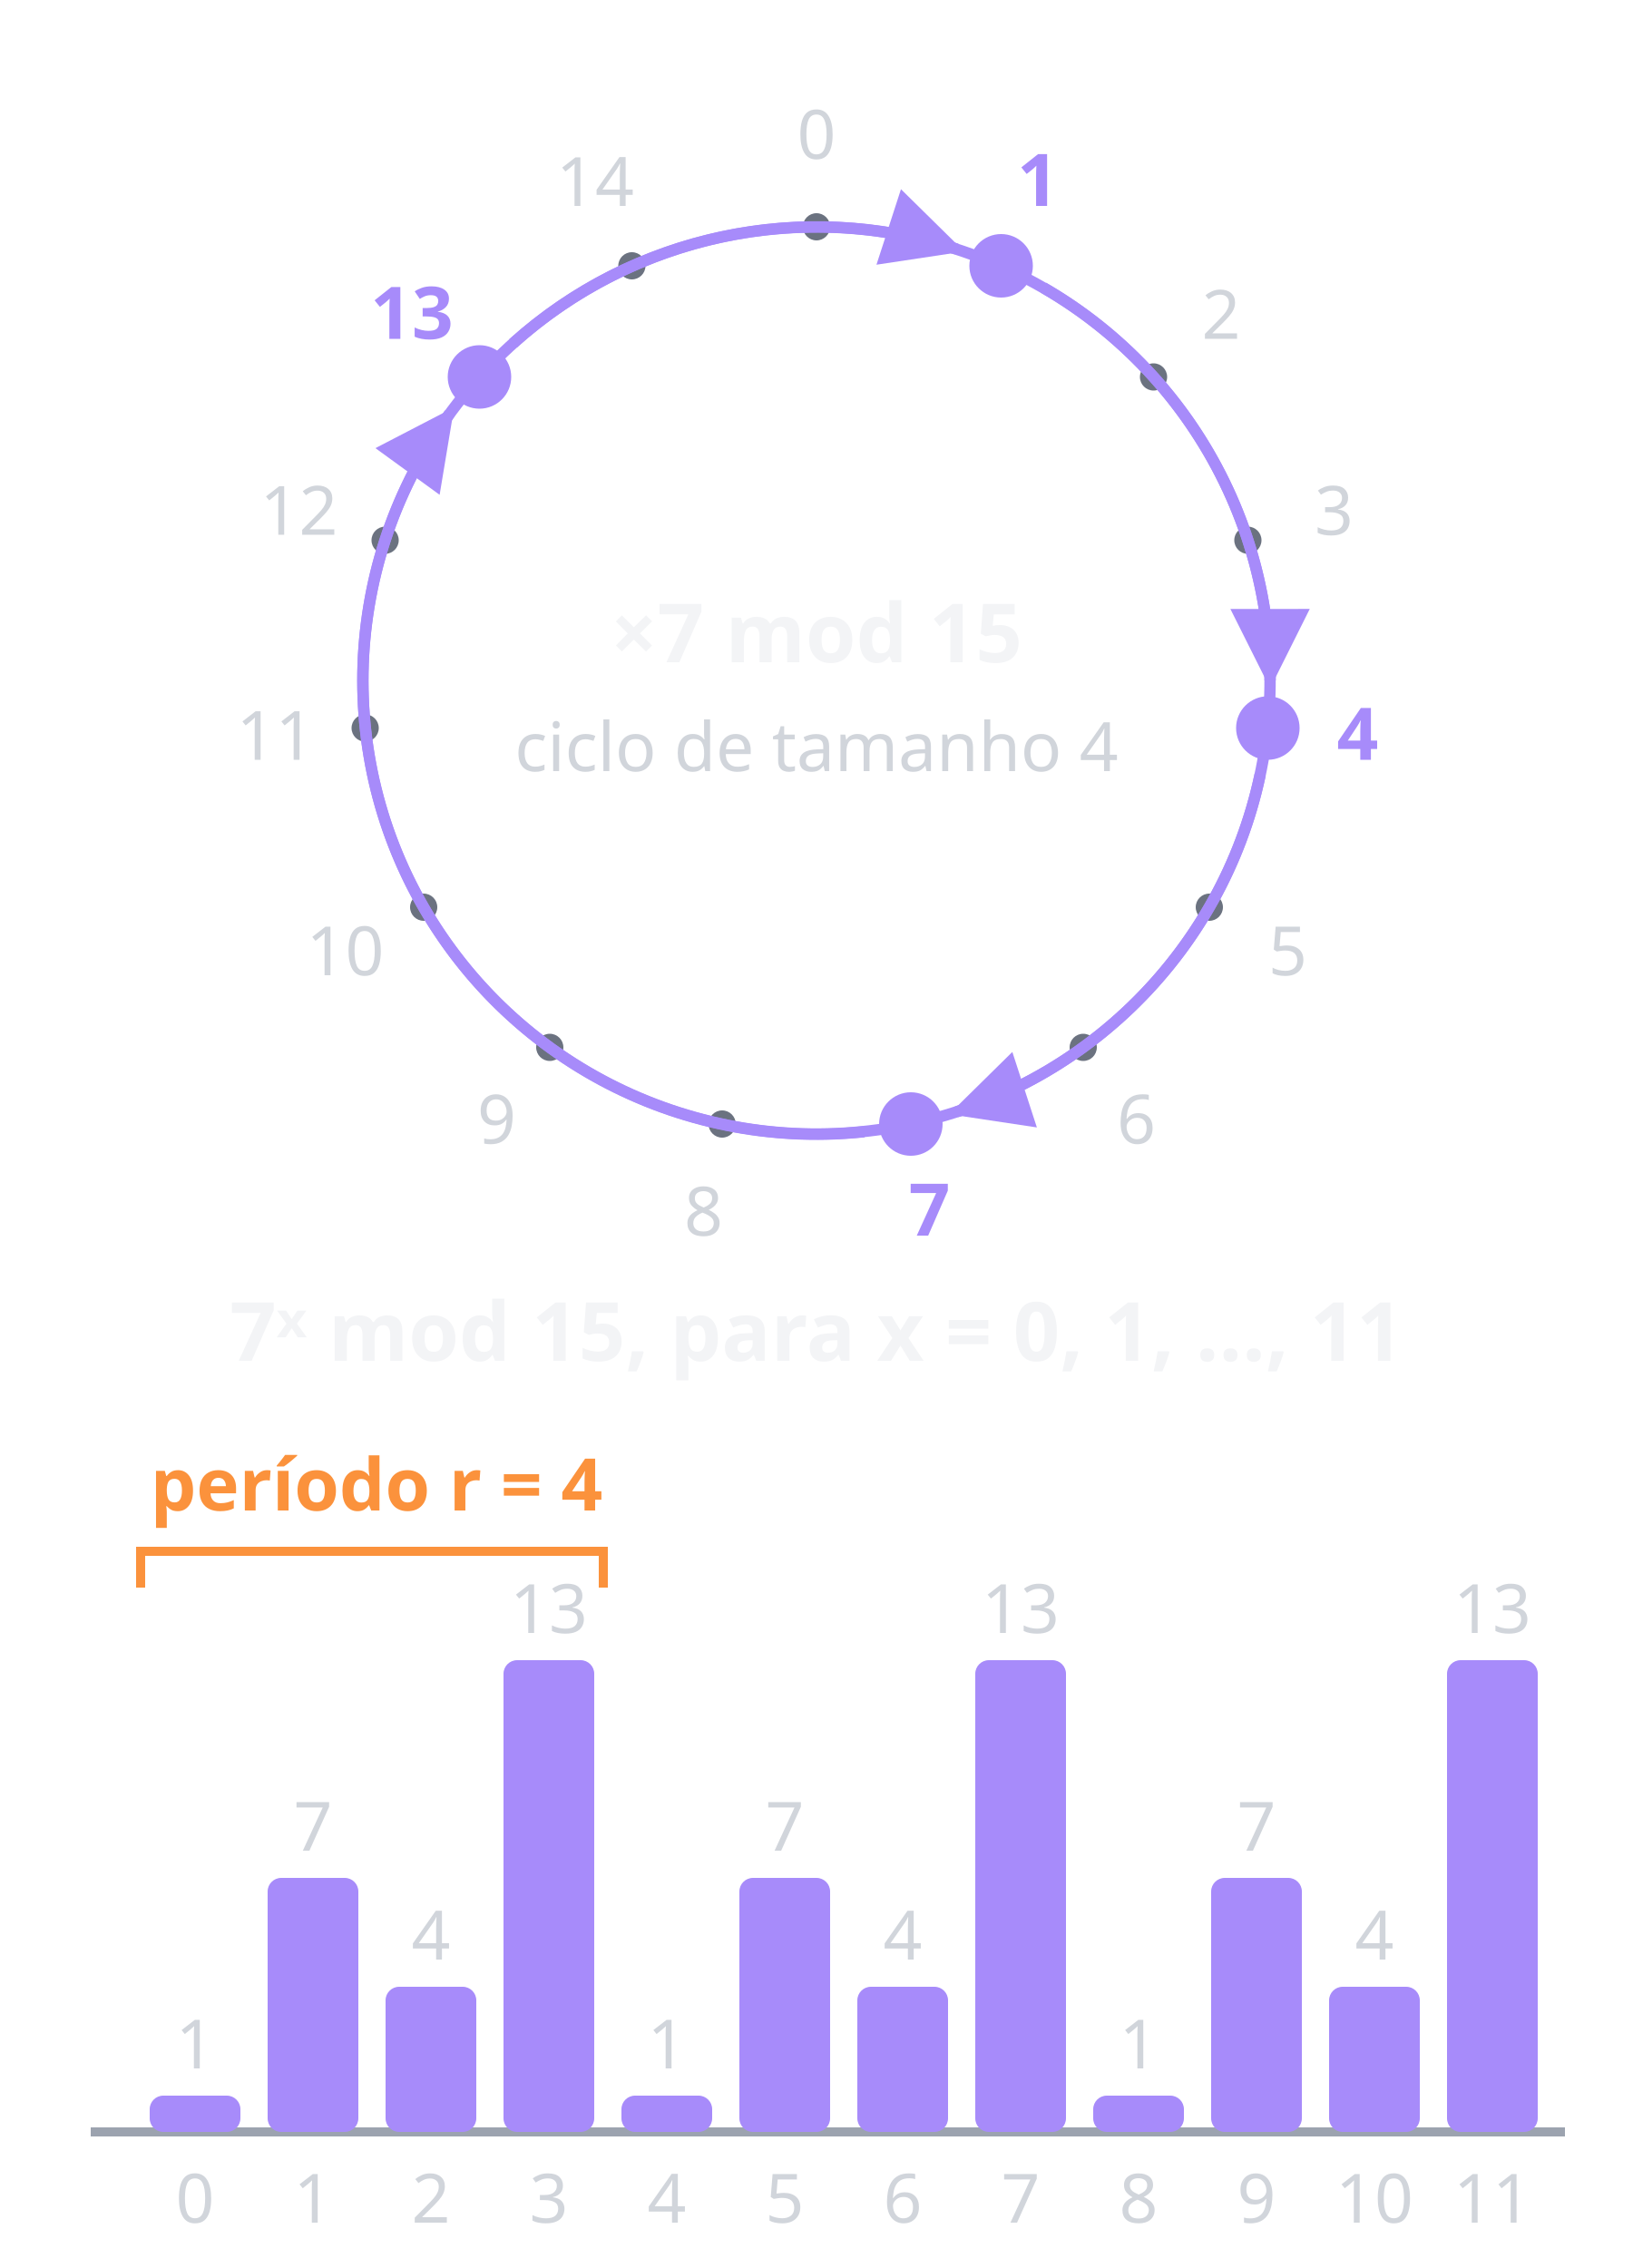
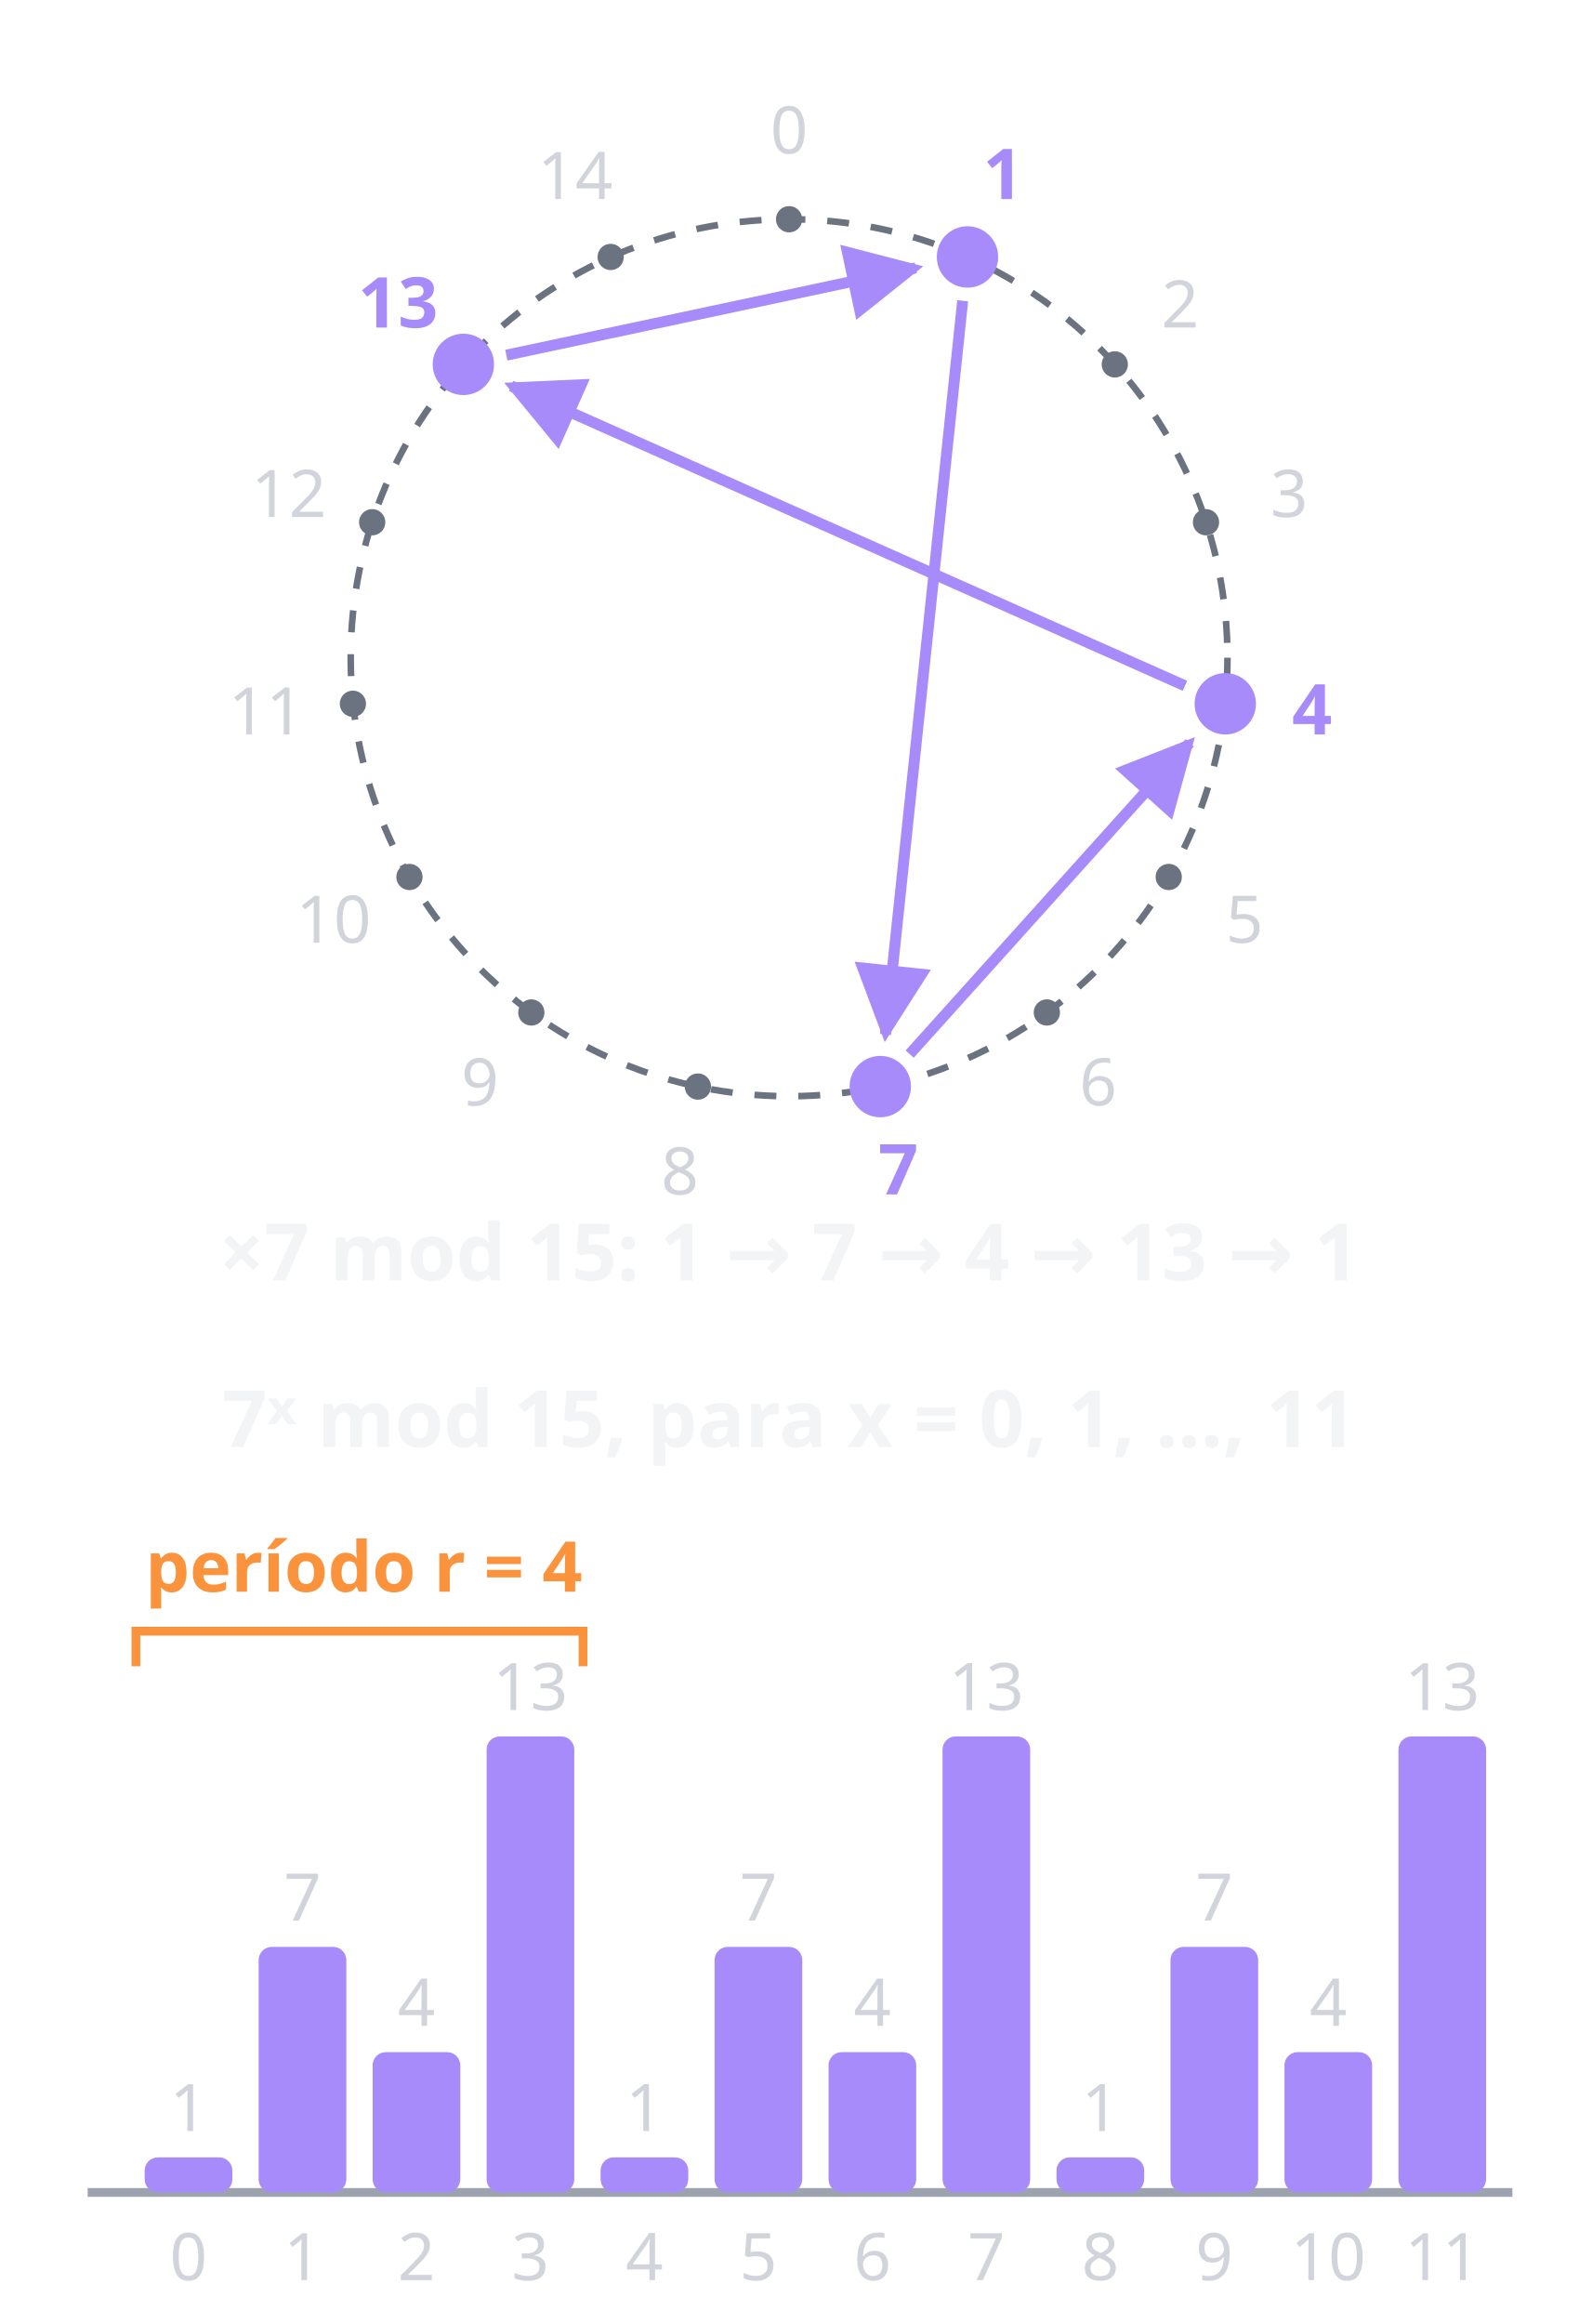
- <svg xmlns="http://www.w3.org/2000/svg" width="360" height="500" viewBox="0 0 360 500" role="img" aria-label="Relógio de 15 posições com o ciclo 1, 7, 4, 13 de multiplicar por 7 módulo 15, e barras de 7 elevado a x módulo 15 repetindo 1, 7, 4, 13 com período 4">
+ <svg xmlns="http://www.w3.org/2000/svg" width="360" height="530" viewBox="0 0 360 530" role="img" aria-label="Relógio de 15 posições com o ciclo 1, 7, 4, 13 de multiplicar por 7 módulo 15, e barras de 7 elevado a x módulo 15 repetindo 1, 7, 4, 13 com período 4">
  <style>.b{fill:#1f2937;stroke:#a78bfa;stroke-width:2.5}.l{stroke:#9ca3af;stroke-width:2;fill:none}.p{stroke:#a78bfa;stroke-width:3;fill:none}.t{fill:#f3f4f6;font:600 18px sans-serif;text-anchor:middle}.s{fill:#d1d5db;font:15px sans-serif;text-anchor:middle}.v{fill:#a78bfa;font:600 16px sans-serif;text-anchor:middle}.f{fill:#a78bfa}.g{fill:#34d399}.d{stroke:#6b7280;stroke-width:1.5;stroke-dasharray:5 5;fill:none}.ts{fill:#d1d5db;font:15px sans-serif;text-anchor:start}.o{fill:#fb923c;font:600 16px sans-serif;text-anchor:middle}.k{fill:#38bdf8;font:600 16px sans-serif;text-anchor:middle}.gt{fill:#34d399;font:600 16px sans-serif;text-anchor:middle}</style>
  <defs>
    <marker id="ap" viewBox="0 0 10 10" refX="9" refY="5" markerWidth="7" markerHeight="7" orient="auto">
      <path d="M0 0L10 5L0 10z" fill="#a78bfa" />
    </marker>
    <marker id="ag" viewBox="0 0 10 10" refX="9" refY="5" markerWidth="7" markerHeight="7" orient="auto">
      <path d="M0 0L10 5L0 10z" fill="#34d399" />
    </marker>
    <marker id="ak" viewBox="0 0 10 10" refX="9" refY="5" markerWidth="7" markerHeight="7" orient="auto">
      <path d="M0 0L10 5L0 10z" fill="#38bdf8" />
    </marker>
    <marker id="ao" viewBox="0 0 10 10" refX="9" refY="5" markerWidth="7" markerHeight="7" orient="auto">
      <path d="M0 0L10 5L0 10z" fill="#fb923c" />
    </marker>
    <marker id="aw" viewBox="0 0 10 10" refX="9" refY="5" markerWidth="7" markerHeight="7" orient="auto">
      <path d="M0 0L10 5L0 10z" fill="#d1d5db" />
    </marker>
  </defs>
  <circle class="d" cx="180" cy="150" r="100" />
  <circle class="l" cx="180.0" cy="50.0" r="3" style="fill:#6b7280;stroke:none" />
  <text class="s" x="180.0" y="35.0">0</text>
  <circle class="f" cx="220.7" cy="58.6" r="7" style="" />
  <text class="v" x="228.8" y="45.4">1</text>
  <circle class="l" cx="254.3" cy="83.1" r="3" style="fill:#6b7280;stroke:none" />
  <text class="s" x="269.2" y="74.7">2</text>
  <circle class="l" cx="275.1" cy="119.1" r="3" style="fill:#6b7280;stroke:none" />
  <text class="s" x="294.1" y="117.9">3</text>
  <circle class="f" cx="279.5" cy="160.5" r="7" style="" />
  <text class="v" x="299.3" y="167.5">4</text>
  <circle class="l" cx="266.6" cy="200.0" r="3" style="fill:#6b7280;stroke:none" />
  <text class="s" x="283.9" y="215.0">5</text>
  <circle class="l" cx="238.8" cy="230.9" r="3" style="fill:#6b7280;stroke:none" />
  <text class="s" x="250.5" y="252.1">6</text>
  <circle class="f" cx="200.8" cy="247.8" r="7" style="" />
  <text class="v" x="204.9" y="272.4">7</text>
  <circle class="l" cx="159.2" cy="247.8" r="3" style="fill:#6b7280;stroke:none" />
  <text class="s" x="155.1" y="272.4">8</text>
  <circle class="l" cx="121.2" cy="230.9" r="3" style="fill:#6b7280;stroke:none" />
  <text class="s" x="109.5" y="252.1">9</text>
  <circle class="l" cx="93.4" cy="200.0" r="3" style="fill:#6b7280;stroke:none" />
  <text class="s" x="76.1" y="215.0">10</text>
  <circle class="l" cx="80.5" cy="160.5" r="3" style="fill:#6b7280;stroke:none" />
  <text class="s" x="60.7" y="167.5">11</text>
  <circle class="l" cx="84.9" cy="119.1" r="3" style="fill:#6b7280;stroke:none" />
  <text class="s" x="65.9" y="117.9">12</text>
  <circle class="f" cx="105.7" cy="83.1" r="7" style="" />
  <text class="v" x="90.8" y="74.7">13</text>
  <circle class="l" cx="139.3" cy="58.6" r="3" style="fill:#6b7280;stroke:none" />
  <text class="s" x="131.2" y="45.4">14</text>
-   <path class="p" d="M230.0 63.4 A100 100 0 0 1 210.9 245.1" marker-end="url(#ap)" style="stroke-width:2.5" />
-   <path class="p" d="M190.5 249.5 A100 100 0 1 1 280.0 150.0" marker-end="url(#ap)" style="stroke-width:2.5" />
-   <path class="p" d="M277.8 170.8 A100 100 0 1 1 99.1 91.2" marker-end="url(#ap)" style="stroke-width:2.5" />
-   <path class="p" d="M113.1 75.7 A100 100 0 0 1 210.9 54.9" marker-end="url(#ap)" style="stroke-width:2.5" />
-   <text class="t" x="180" y="146">×7 mod 15</text>
-   <text class="s" x="180" y="170">ciclo de tamanho 4</text>
-   <text class="t" x="180" y="300">7ˣ mod 15, para x = 0, 1, …, 11</text>
-   <line class="l" x1="20" y1="470" x2="345" y2="470" />
-   <rect class="f" x="33" y="462" width="20" height="8" rx="3" />
-   <text class="s" x="43" y="456">1</text>
-   <text class="s" x="43" y="490">0</text>
-   <rect class="f" x="59" y="414" width="20" height="56" rx="3" />
-   <text class="s" x="69" y="408">7</text>
-   <text class="s" x="69" y="490">1</text>
-   <rect class="f" x="85" y="438" width="20" height="32" rx="3" />
-   <text class="s" x="95" y="432">4</text>
-   <text class="s" x="95" y="490">2</text>
-   <rect class="f" x="111" y="366" width="20" height="104" rx="3" />
-   <text class="s" x="121" y="360">13</text>
-   <text class="s" x="121" y="490">3</text>
-   <rect class="f" x="137" y="462" width="20" height="8" rx="3" />
-   <text class="s" x="147" y="456">1</text>
-   <text class="s" x="147" y="490">4</text>
-   <rect class="f" x="163" y="414" width="20" height="56" rx="3" />
-   <text class="s" x="173" y="408">7</text>
-   <text class="s" x="173" y="490">5</text>
-   <rect class="f" x="189" y="438" width="20" height="32" rx="3" />
-   <text class="s" x="199" y="432">4</text>
-   <text class="s" x="199" y="490">6</text>
-   <rect class="f" x="215" y="366" width="20" height="104" rx="3" />
-   <text class="s" x="225" y="360">13</text>
-   <text class="s" x="225" y="490">7</text>
-   <rect class="f" x="241" y="462" width="20" height="8" rx="3" />
-   <text class="s" x="251" y="456">1</text>
-   <text class="s" x="251" y="490">8</text>
-   <rect class="f" x="267" y="414" width="20" height="56" rx="3" />
-   <text class="s" x="277" y="408">7</text>
-   <text class="s" x="277" y="490">9</text>
-   <rect class="f" x="293" y="438" width="20" height="32" rx="3" />
-   <text class="s" x="303" y="432">4</text>
-   <text class="s" x="303" y="490">10</text>
-   <rect class="f" x="319" y="366" width="20" height="104" rx="3" />
-   <text class="s" x="329" y="360">13</text>
-   <text class="s" x="329" y="490">11</text>
-   <path class="l" d="M31 350 V342 H133 V350" style="stroke:#fb923c" />
-   <text class="o" x="83.0" y="333">período r = 4</text>
+   <line class="p" x1="219.6" y1="68.6" x2="202.0" y2="235.9" marker-end="url(#ap)" style="stroke-width:2.5" />
+   <line class="p" x1="207.5" y1="240.4" x2="271.4" y2="169.4" marker-end="url(#ap)" style="stroke-width:2.5" />
+   <line class="p" x1="270.3" y1="156.4" x2="116.6" y2="88.0" marker-end="url(#ap)" style="stroke-width:2.5" />
+   <line class="p" x1="115.5" y1="81.0" x2="208.9" y2="61.1" marker-end="url(#ap)" style="stroke-width:2.5" />
+   <text class="t" x="180" y="292">×7 mod 15: 1 → 7 → 4 → 13 → 1</text>
+   <text class="t" x="180" y="330">7ˣ mod 15, para x = 0, 1, …, 11</text>
+   <line class="l" x1="20" y1="500" x2="345" y2="500" />
+   <rect class="f" x="33" y="492" width="20" height="8" rx="3" />
+   <text class="s" x="43" y="486">1</text>
+   <text class="s" x="43" y="520">0</text>
+   <rect class="f" x="59" y="444" width="20" height="56" rx="3" />
+   <text class="s" x="69" y="438">7</text>
+   <text class="s" x="69" y="520">1</text>
+   <rect class="f" x="85" y="468" width="20" height="32" rx="3" />
+   <text class="s" x="95" y="462">4</text>
+   <text class="s" x="95" y="520">2</text>
+   <rect class="f" x="111" y="396" width="20" height="104" rx="3" />
+   <text class="s" x="121" y="390">13</text>
+   <text class="s" x="121" y="520">3</text>
+   <rect class="f" x="137" y="492" width="20" height="8" rx="3" />
+   <text class="s" x="147" y="486">1</text>
+   <text class="s" x="147" y="520">4</text>
+   <rect class="f" x="163" y="444" width="20" height="56" rx="3" />
+   <text class="s" x="173" y="438">7</text>
+   <text class="s" x="173" y="520">5</text>
+   <rect class="f" x="189" y="468" width="20" height="32" rx="3" />
+   <text class="s" x="199" y="462">4</text>
+   <text class="s" x="199" y="520">6</text>
+   <rect class="f" x="215" y="396" width="20" height="104" rx="3" />
+   <text class="s" x="225" y="390">13</text>
+   <text class="s" x="225" y="520">7</text>
+   <rect class="f" x="241" y="492" width="20" height="8" rx="3" />
+   <text class="s" x="251" y="486">1</text>
+   <text class="s" x="251" y="520">8</text>
+   <rect class="f" x="267" y="444" width="20" height="56" rx="3" />
+   <text class="s" x="277" y="438">7</text>
+   <text class="s" x="277" y="520">9</text>
+   <rect class="f" x="293" y="468" width="20" height="32" rx="3" />
+   <text class="s" x="303" y="462">4</text>
+   <text class="s" x="303" y="520">10</text>
+   <rect class="f" x="319" y="396" width="20" height="104" rx="3" />
+   <text class="s" x="329" y="390">13</text>
+   <text class="s" x="329" y="520">11</text>
+   <path class="l" d="M31 380 V372 H133 V380" style="stroke:#fb923c" />
+   <text class="o" x="83.0" y="363">período r = 4</text>
</svg>
